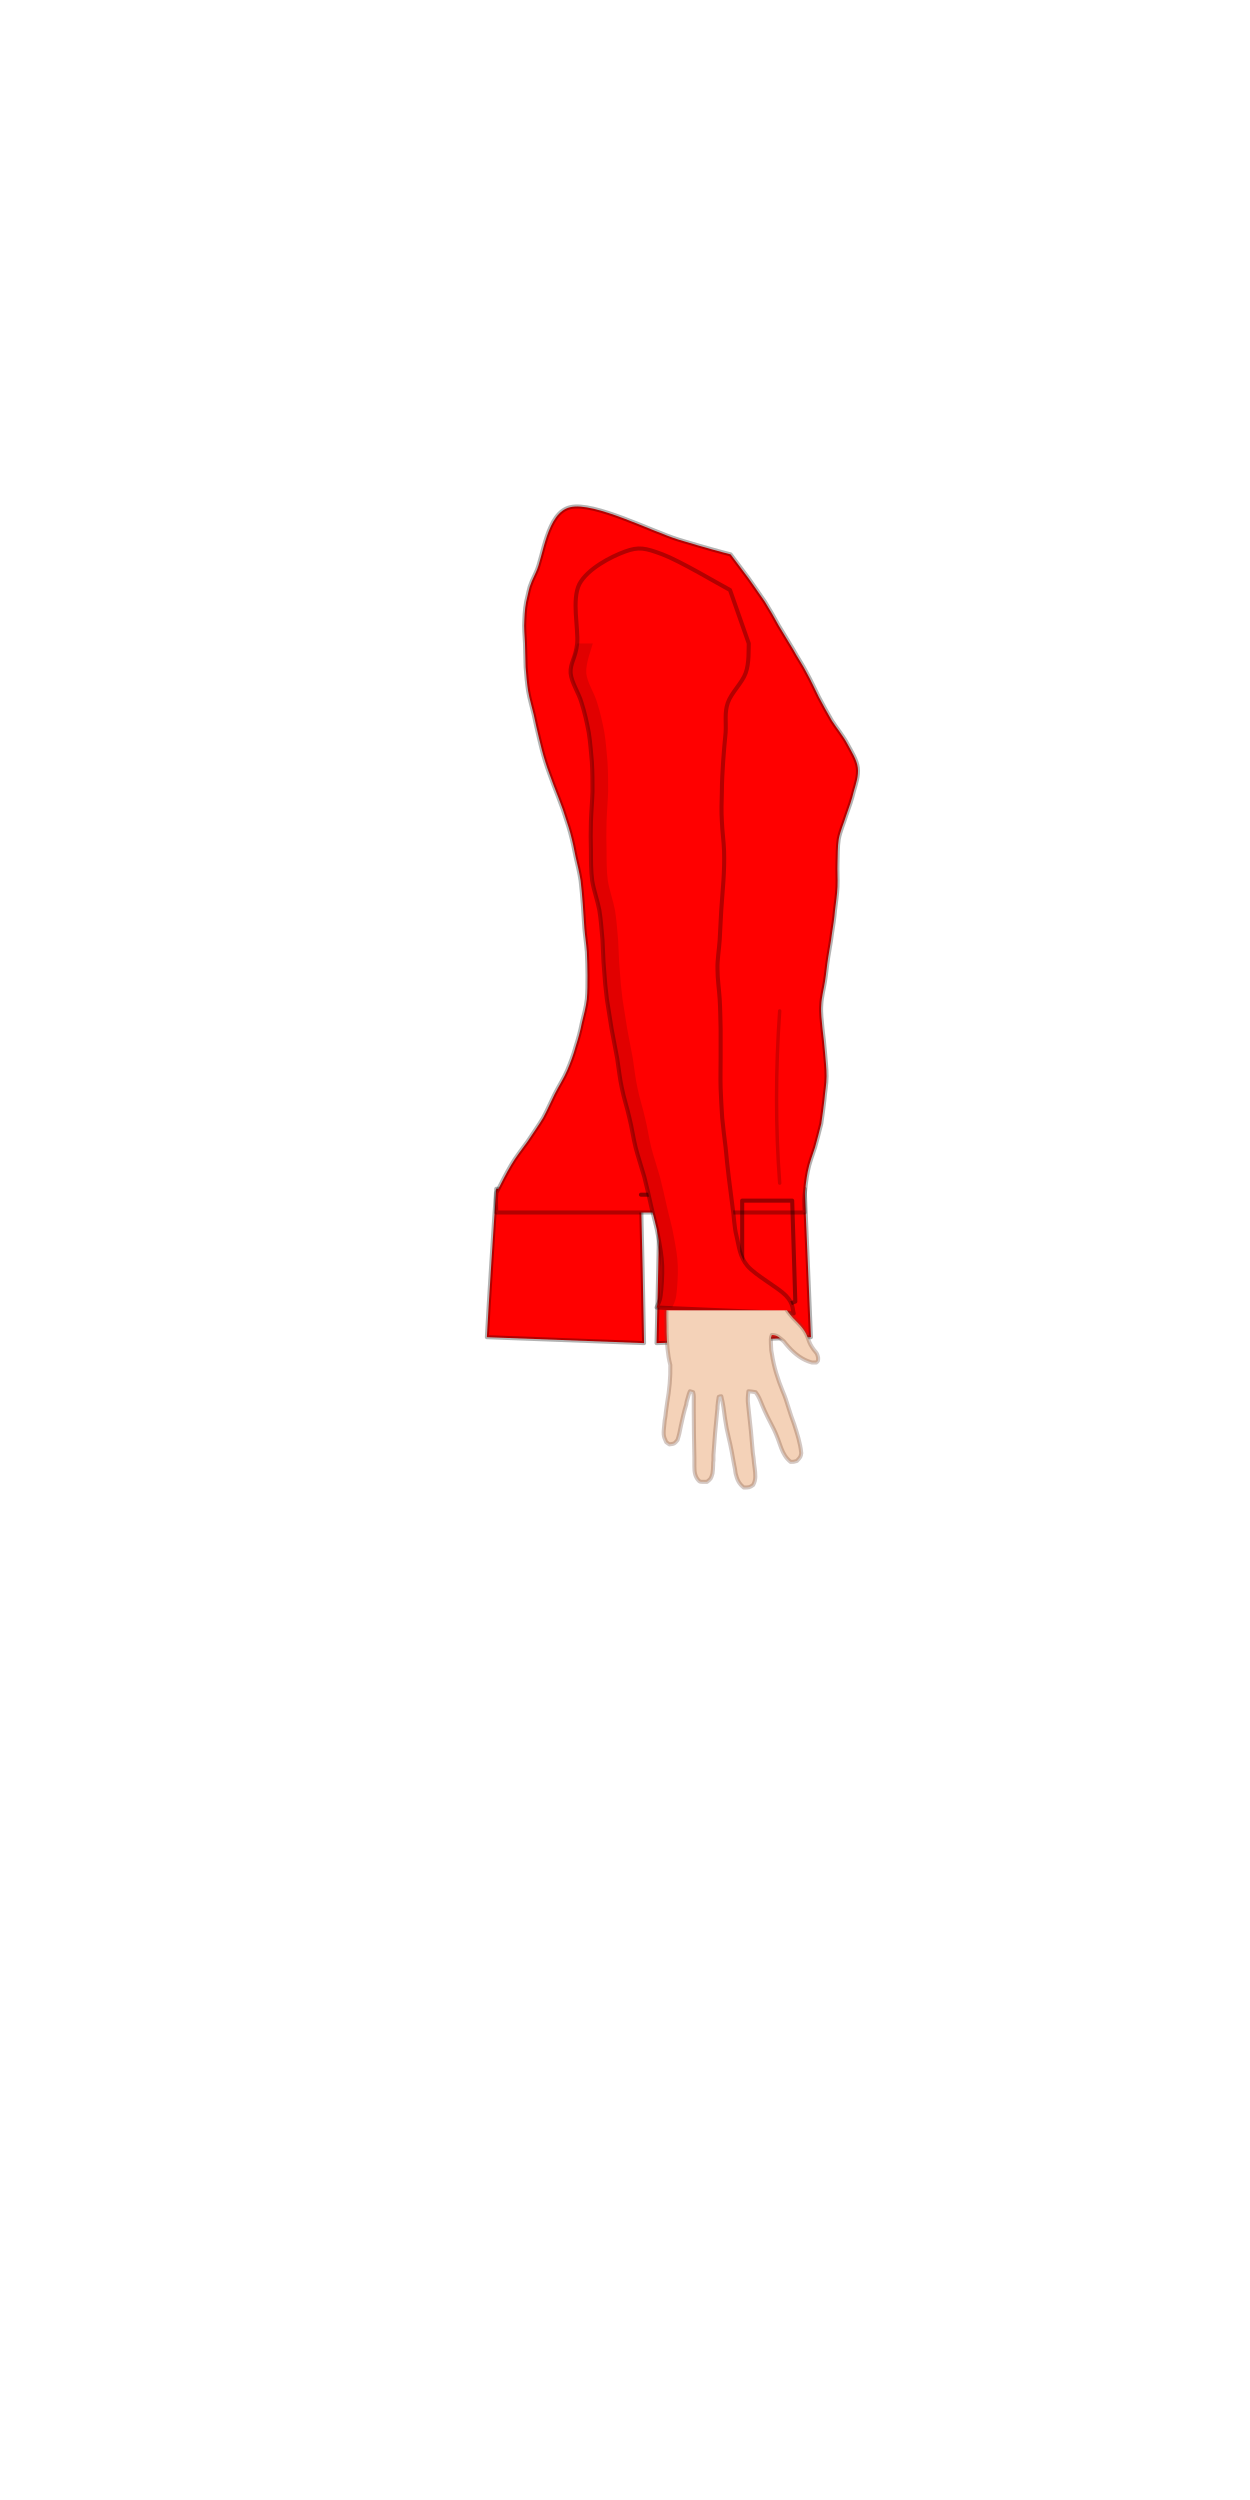
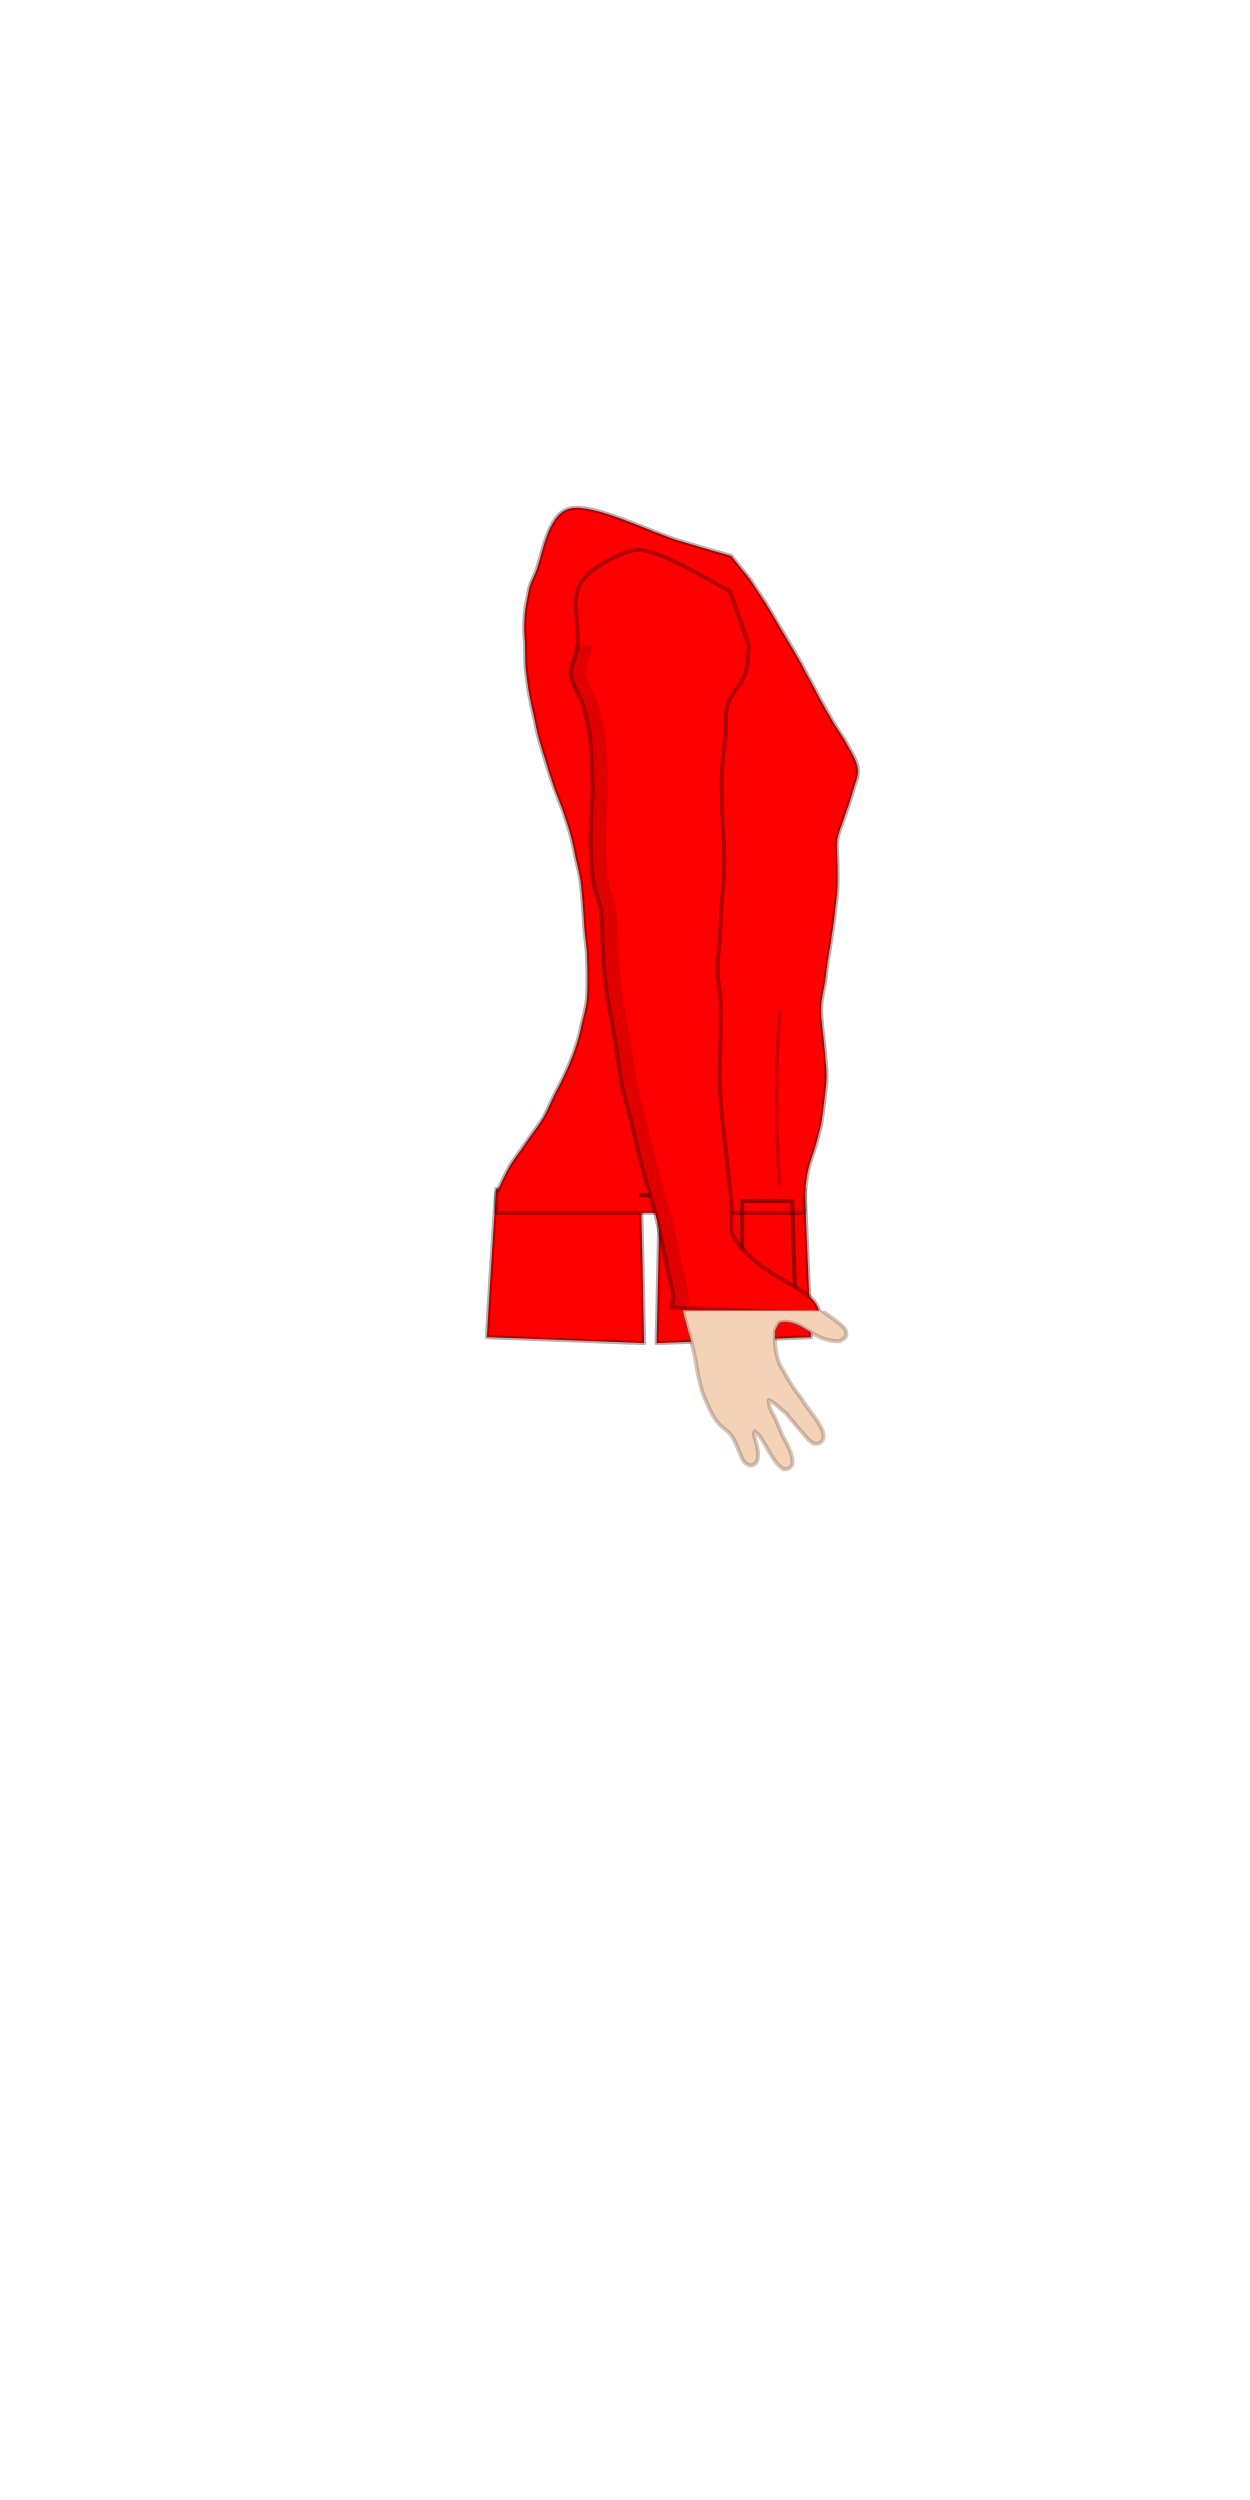
<svg xmlns="http://www.w3.org/2000/svg" viewBox="0 0 400 800">
  <g transform="matrix(-1 0 0 1 400 0)">
    <g id="ao_ba_ba_nu_trai_phai" stroke="#000" stroke-opacity="0.3" stroke-width="1.3" stroke-linejoin="round" stroke-linecap="round">
-       <path id="vat_sau_phai" d="M 194.9 382.3 C 194.7 390.2 194.0 421.9 193.9 429.8 L 244.2 427.9 C 243.8 420.0 241.8 388.3 241.2 380.4 Z" fill="#FF0000" />
-       <path id="vat_truoc_phai" d="M 142.5 380.4 C 142.2 388.3 140.8 420.0 140.5 427.9 L 189.9 429.8 C 189.7 421.9 189.0 390.2 188.9 382.3 Z" fill="#FF0000" />
-       <path id="than_ao_phai" d="M 166.2 177.4 C 169.0 176.7 174.2 175.3 182.8 172.7 C 191.3 170.1 209.9 160.5 217.5 162.3 C 225.1 164.0 226.2 178.4 228.5 183.1 C 230.8 187.9 230.6 188.2 231.2 190.7 C 231.9 193.3 232.1 195.7 232.2 198.3 C 232.4 200.9 232.1 203.3 232.0 205.9 C 231.9 208.5 231.9 210.9 231.8 213.5 C 231.6 216.0 231.4 218.5 231.0 221.1 C 230.6 223.6 229.8 226.1 229.2 228.7 C 228.7 231.2 228.1 233.7 227.5 236.3 C 226.9 238.8 226.3 241.3 225.5 243.8 C 224.7 246.4 223.7 248.9 222.8 251.4 C 221.8 254.0 220.8 256.5 219.9 259.0 C 219.1 261.6 218.2 264.0 217.5 266.6 C 216.8 269.2 216.3 271.6 215.8 274.2 C 215.2 276.8 214.6 279.2 214.2 281.8 C 213.9 284.3 213.7 286.8 213.5 289.4 C 213.3 291.9 213.2 294.4 213.0 297.0 C 212.8 299.5 212.4 302.0 212.2 304.6 C 212.1 307.1 212.0 309.6 212.0 312.1 C 212.0 314.7 212.0 317.2 212.2 319.7 C 212.5 322.3 213.2 324.8 213.8 327.3 C 214.3 329.9 215.0 332.4 215.8 334.9 C 216.5 337.5 217.4 339.9 218.5 342.5 C 219.6 345.1 221.2 347.5 222.5 350.1 C 223.8 352.7 224.8 355.1 226.2 357.7 C 227.7 360.2 229.5 362.7 231.2 365.3 C 233.0 367.8 235.0 370.3 236.5 372.9 C 238.0 375.4 239.7 378.8 240.5 380.4 C 241.3 382.1 241.1 381.1 241.2 382.3 C 241.4 383.6 241.2 387.1 241.2 388.0 L 142.5 388.0 C 142.5 387.1 142.7 384.5 142.5 382.3 C 142.3 380.2 142.0 377.3 141.5 374.8 C 141.0 372.2 140.0 369.7 139.2 367.2 C 138.5 364.6 137.8 362.1 137.2 359.6 C 136.8 357.0 136.5 354.5 136.2 352.0 C 136.0 349.4 135.5 347.0 135.5 344.4 C 135.5 341.8 135.8 339.4 136.0 336.8 C 136.2 334.2 136.5 331.8 136.8 329.2 C 137.0 326.7 137.4 324.2 137.2 321.6 C 137.1 319.1 136.4 316.6 136.0 314.0 C 135.6 311.5 135.4 309.0 135.0 306.5 C 134.6 303.9 134.1 301.4 133.8 298.9 C 133.4 296.3 133.0 293.8 132.8 291.3 C 132.5 288.7 132.1 286.2 132.0 283.7 C 131.9 281.1 132.1 278.7 132.0 276.1 C 131.9 273.5 132.0 271.1 131.6 268.5 C 131.1 265.9 130.0 263.5 129.2 260.9 C 128.3 258.4 127.4 255.9 126.8 253.3 C 126.1 250.8 125.2 248.3 125.5 245.7 C 125.8 243.2 127.4 240.7 128.8 238.1 C 130.1 235.6 132.2 233.1 133.8 230.6 C 135.3 228.0 136.7 225.5 138.0 223.0 C 139.3 220.4 140.4 217.9 141.8 215.4 C 143.1 212.8 144.8 210.4 146.2 207.8 C 147.8 205.2 149.2 202.8 150.8 200.2 C 152.2 197.6 153.6 195.2 155.2 192.6 C 156.9 190.1 159.6 186.3 160.5 185.0 Z" fill="#FF0000" />
-       <path id="xe_ta_phai" d="M 188.9 382.3 L 194.9 382.3" fill="none" stroke-opacity="0.45" />
-       <path id="tui_phai" d="M 146.5 384.2 L 162.5 384.2 L 162.5 416.5 Q 154.5 420.3 145.5 416.5 Z" fill="none" stroke-opacity="0.4" />
-       <path id="nep_ao_phai" d="M 150.5 323.5 Q 152.5 352.0 150.5 378.6" fill="none" stroke="#000" stroke-opacity="0.18" stroke-width="1.1" />
-       <path id="tay_ao_phai" d="M 166.4 188.8 C 170.0 186.9 182.4 179.5 188.0 177.4 C 193.6 175.3 195.6 174.9 200.0 176.5 C 204.4 178.1 212.0 182.0 214.6 186.9 C 217.1 191.9 214.9 201.1 215.3 205.9 C 215.8 210.6 217.6 212.2 217.4 215.4 C 217.1 218.5 214.8 221.7 213.9 224.9 C 212.9 228.0 212.2 231.2 211.6 234.4 C 211.1 237.5 210.9 240.7 210.6 243.8 C 210.4 247.0 210.4 250.2 210.4 253.3 C 210.5 256.5 210.8 259.7 210.9 262.8 C 211.0 265.9 211.0 269.2 210.9 272.3 C 210.9 275.4 210.9 278.7 210.5 281.8 C 210.0 284.9 208.8 288.1 208.2 291.3 C 207.7 294.4 207.5 297.6 207.2 300.8 C 207.0 303.9 207.0 307.1 206.7 310.2 C 206.5 313.4 206.2 316.6 205.8 319.7 C 205.3 322.9 204.8 326.1 204.3 329.2 C 203.7 332.4 203.1 335.6 202.5 338.7 C 202.0 341.8 201.7 345.1 201.0 348.2 C 200.4 351.3 199.3 354.5 198.6 357.7 C 197.8 360.8 197.4 364.0 196.6 367.2 C 195.8 370.3 194.7 373.5 193.8 376.7 C 193.0 379.8 192.3 383.0 191.6 386.1 C 190.9 389.3 189.9 392.5 189.4 395.6 C 188.8 398.8 188.2 402.0 188.1 405.1 C 188.0 408.2 188.3 412.4 188.6 414.6 C 188.9 416.8 189.7 417.7 189.9 418.4 L 146.0 420.3 C 146.4 419.3 146.0 417.2 148.5 414.6 C 151.0 412.0 158.1 408.2 160.8 405.1 C 163.4 402.0 163.5 398.8 164.3 395.6 C 165.1 392.5 165.1 389.3 165.6 386.1 C 166.0 383.0 166.4 379.8 166.8 376.7 C 167.2 373.5 167.5 370.3 167.8 367.2 C 168.2 364.0 168.6 360.8 168.9 357.7 C 169.1 354.5 169.3 351.3 169.4 348.2 C 169.5 345.1 169.4 341.8 169.4 338.7 C 169.4 335.6 169.4 332.4 169.4 329.2 C 169.5 326.1 169.5 322.9 169.7 319.7 C 169.9 316.6 170.4 313.4 170.4 310.2 C 170.5 307.1 169.9 303.9 169.7 300.8 C 169.5 297.6 169.4 294.4 169.2 291.3 C 169.0 288.1 168.7 284.9 168.5 281.8 C 168.3 278.7 168.2 275.4 168.3 272.3 C 168.4 269.2 168.9 265.9 169.0 262.8 C 169.2 259.7 169.1 256.5 169.0 253.3 C 169.0 250.2 168.8 247.0 168.6 243.8 C 168.4 240.7 168.1 237.5 167.8 234.4 C 167.6 231.2 168.2 228.0 167.1 224.9 C 166.0 221.7 162.5 218.5 161.4 215.4 C 160.2 212.2 160.5 207.5 160.4 205.9 Z" fill="#FF0000" />
-       <path id="bong_tay_phai" d="M 210.3 205.9 C 210.7 207.5 212.6 212.2 212.4 215.4 C 212.1 218.5 209.8 221.7 208.9 224.9 C 207.9 228.0 207.2 231.2 206.6 234.4 C 206.1 237.5 205.9 240.7 205.6 243.8 C 205.4 247.0 205.4 250.2 205.4 253.3 C 205.5 256.5 205.8 259.7 205.9 262.8 C 206.0 265.9 206.0 269.2 205.9 272.3 C 205.9 275.4 205.9 278.7 205.5 281.8 C 205.0 284.9 203.8 288.1 203.2 291.3 C 202.7 294.4 202.5 297.6 202.2 300.8 C 202.0 303.9 202.0 307.1 201.7 310.2 C 201.5 313.4 201.2 316.6 200.8 319.7 C 200.3 322.9 199.8 326.1 199.3 329.2 C 198.7 332.4 198.1 335.6 197.5 338.7 C 197.0 341.8 196.7 345.1 196.0 348.2 C 195.4 351.3 194.3 354.5 193.6 357.7 C 192.8 360.8 192.4 364.0 191.6 367.2 C 190.8 370.3 189.7 373.5 188.8 376.7 C 188.0 379.8 187.3 383.0 186.6 386.1 C 185.9 389.3 184.9 392.5 184.4 395.6 C 183.8 398.8 183.2 402.0 183.1 405.1 C 183.0 408.2 183.3 412.4 183.6 414.6 C 183.9 416.8 184.7 417.7 184.9 418.4 L 189.9 418.4 C 189.7 417.7 188.9 416.8 188.6 414.6 C 188.3 412.4 188.0 408.2 188.1 405.1 C 188.2 402.0 188.8 398.8 189.4 395.6 C 189.9 392.5 190.9 389.3 191.6 386.1 C 192.3 383.0 193.0 379.8 193.8 376.7 C 194.7 373.5 195.8 370.3 196.6 367.2 C 197.4 364.0 197.8 360.8 198.6 357.7 C 199.3 354.5 200.4 351.3 201.0 348.2 C 201.7 345.1 202.0 341.8 202.5 338.7 C 203.1 335.6 203.7 332.4 204.3 329.2 C 204.8 326.1 205.3 322.9 205.8 319.7 C 206.2 316.6 206.5 313.4 206.7 310.2 C 207.0 307.1 207.0 303.9 207.2 300.8 C 207.5 297.6 207.7 294.4 208.2 291.3 C 208.8 288.1 210.0 284.9 210.5 281.8 C 210.9 278.7 210.9 275.4 210.9 272.3 C 211.0 269.2 211.0 265.9 210.9 262.8 C 210.8 259.7 210.5 256.5 210.4 253.3 C 210.4 250.2 210.4 247.0 210.6 243.8 C 210.9 240.7 211.1 237.5 211.6 234.4 C 212.2 231.2 212.9 228.0 213.9 224.9 C 214.8 221.7 217.1 218.5 217.4 215.4 C 217.6 212.2 215.7 207.5 215.3 205.9 Z" fill="#000" fill-opacity="0.12" stroke="none" />
+       <path id="vat_sau_phai" d="M 194.9 382.4 C 194.7 390.3 194.0 421.9 193.9 429.8 L 244.2 427.9 C 243.8 420.0 241.8 388.4 241.2 380.5 Z" fill="#FF0000" />
+       <path id="vat_truoc_phai" d="M 142.5 380.5 C 142.2 388.4 140.8 420.0 140.5 427.9 L 189.9 429.8 C 189.7 421.9 189.0 390.3 188.9 382.4 Z" fill="#FF0000" />
+       <path id="than_ao_phai" d="M 166.0 177.9 C 168.8 177.1 173.9 175.7 182.5 173.1 C 191.1 170.6 209.8 161.0 217.5 162.7 C 225.2 164.4 226.5 178.8 228.8 183.6 C 231.0 188.3 230.7 188.6 231.2 191.1 C 231.8 193.7 232.1 196.1 232.2 198.7 C 232.4 201.3 232.1 203.7 232.0 206.3 C 231.9 208.8 232.0 211.3 231.8 213.9 C 231.5 216.4 231.2 218.9 230.8 221.4 C 230.3 224.0 229.8 226.5 229.2 229.0 C 228.7 231.6 228.2 234.0 227.5 236.6 C 226.8 239.1 226.0 241.6 225.2 244.2 C 224.5 246.7 223.6 249.2 222.8 251.7 C 221.9 254.3 220.8 256.8 219.9 259.3 C 219.1 261.9 218.2 264.3 217.5 266.9 C 216.8 269.5 216.3 271.9 215.8 274.5 C 215.2 277.0 214.6 279.5 214.2 282.0 C 213.9 284.6 213.7 287.1 213.5 289.6 C 213.3 292.2 213.2 294.6 213.0 297.2 C 212.8 299.8 212.4 302.2 212.2 304.8 C 212.1 307.3 212.0 309.8 212.0 312.4 C 212.0 314.9 212.0 317.4 212.2 319.9 C 212.5 322.5 213.2 325.0 213.8 327.5 C 214.3 330.1 214.9 332.5 215.8 335.1 C 216.6 337.6 217.6 340.1 218.8 342.7 C 219.9 345.2 221.2 347.7 222.5 350.2 C 223.8 352.8 224.8 355.3 226.2 357.8 C 227.8 360.4 229.8 362.8 231.5 365.4 C 233.2 368.0 235.2 370.4 236.8 373.0 C 238.2 375.5 239.8 378.9 240.5 380.5 C 241.2 382.2 241.1 381.2 241.2 382.4 C 241.4 383.7 241.2 387.2 241.2 388.1 L 142.5 388.1 C 142.5 387.2 142.7 384.6 142.5 382.4 C 142.3 380.3 142.0 377.4 141.5 374.9 C 141.0 372.3 140.0 369.8 139.2 367.3 C 138.5 364.7 137.8 362.3 137.2 359.7 C 136.8 357.2 136.5 354.7 136.2 352.1 C 136.0 349.6 135.5 347.1 135.5 344.6 C 135.5 342.0 135.8 339.5 136.0 337.0 C 136.2 334.4 136.5 332.0 136.8 329.4 C 137.0 326.8 137.4 324.4 137.2 321.8 C 137.1 319.3 136.4 316.8 136.0 314.3 C 135.6 311.7 135.4 309.2 135.0 306.7 C 134.6 304.1 134.1 301.7 133.8 299.1 C 133.4 296.5 133.0 294.1 132.8 291.5 C 132.5 289.0 132.1 286.5 132.0 283.9 C 131.9 281.4 132.0 278.9 132.0 276.4 C 132.0 273.8 132.4 271.3 132.1 268.8 C 131.7 266.2 130.5 263.8 129.7 261.2 C 128.8 258.7 127.9 256.2 127.2 253.6 C 126.6 251.1 125.2 248.6 125.5 246.1 C 125.8 243.5 127.4 241.0 128.8 238.5 C 130.1 235.9 132.0 233.5 133.5 230.9 C 135.0 228.3 136.4 225.9 137.8 223.3 C 139.1 220.8 140.4 218.3 141.8 215.8 C 143.1 213.2 144.5 210.7 146.0 208.2 C 147.5 205.6 149.0 203.2 150.5 200.6 C 152.0 198.0 153.4 195.6 155.0 193.0 C 156.6 190.5 159.2 186.7 160.0 185.4 Z" fill="#FF0000" />
+       <path id="xe_ta_phai" d="M 188.9 382.4 L 194.9 382.4" fill="none" stroke-opacity="0.45" />
+       <path id="tui_phai" d="M 146.5 384.3 L 162.5 384.3 L 162.5 416.5 Q 154.5 420.3 145.5 416.5 Z" fill="none" stroke-opacity="0.4" />
+       <path id="nep_ao_phai" d="M 150.5 323.7 Q 152.5 352.1 150.5 378.7" fill="none" stroke="#000" stroke-opacity="0.18" stroke-width="1.1" />
+       <path id="tay_ao_phai" d="M 166.4 189.2 C 170.0 187.3 182.5 180.0 188.1 177.9 C 193.7 175.8 195.7 175.3 200.1 176.9 C 204.5 178.5 212.1 182.4 214.6 187.3 C 217.1 192.3 214.6 201.5 215.1 206.3 C 215.6 211.0 217.6 212.6 217.4 215.8 C 217.1 218.9 214.6 222.1 213.6 225.2 C 212.6 228.3 211.9 231.6 211.4 234.7 C 210.9 237.8 210.8 241.0 210.6 244.2 C 210.5 247.3 210.4 250.5 210.4 253.6 C 210.5 256.8 210.8 260.0 210.9 263.1 C 211.0 266.2 211.1 269.5 210.9 272.6 C 210.8 275.7 210.7 278.9 210.2 282.0 C 209.7 285.2 208.2 288.4 207.7 291.5 C 207.2 294.6 207.4 297.9 207.2 301.0 C 207.1 304.1 207.0 307.3 206.7 310.5 C 206.5 313.6 206.0 316.8 205.5 319.9 C 205.0 323.1 204.3 326.3 203.8 329.4 C 203.2 332.5 202.8 335.7 202.3 338.9 C 201.8 342.0 201.5 345.2 200.8 348.3 C 200.1 351.5 199.1 354.7 198.3 357.8 C 197.5 360.9 196.9 364.2 196.1 367.3 C 195.3 370.4 194.5 373.6 193.6 376.8 C 192.7 379.9 191.7 383.1 190.9 386.2 C 190.0 389.4 189.3 392.6 188.6 395.7 C 187.9 398.8 187.3 402.0 186.6 405.2 C 186.0 408.3 184.8 412.5 184.6 414.6 C 184.4 416.8 185.3 417.8 185.4 418.4 L 137.5 420.3 C 138.1 419.4 138.1 417.2 141.3 414.6 C 144.4 412.1 152.3 408.3 156.3 405.2 C 160.3 402.0 163.7 398.8 165.3 395.7 C 166.9 392.6 165.6 389.4 165.8 386.2 C 166.1 383.1 166.5 379.9 166.8 376.8 C 167.2 373.6 167.5 370.4 167.8 367.3 C 168.2 364.2 168.6 360.9 168.9 357.8 C 169.2 354.7 169.5 351.5 169.6 348.3 C 169.8 345.2 169.7 342.0 169.6 338.9 C 169.6 335.7 169.4 332.5 169.4 329.4 C 169.4 326.3 169.3 323.1 169.4 319.9 C 169.6 316.8 170.4 313.6 170.4 310.5 C 170.5 307.3 169.9 304.1 169.7 301.0 C 169.5 297.9 169.4 294.6 169.2 291.5 C 169.0 288.4 168.7 285.2 168.5 282.0 C 168.3 278.9 168.2 275.7 168.3 272.6 C 168.3 269.5 168.7 266.2 168.8 263.1 C 168.9 260.0 169.0 256.8 169.0 253.6 C 169.1 250.5 169.0 247.3 168.8 244.2 C 168.6 241.0 168.1 237.8 167.8 234.7 C 167.5 231.6 168.1 228.3 167.1 225.2 C 166.1 222.1 162.7 218.9 161.6 215.8 C 160.5 212.6 160.6 207.9 160.4 206.3 Z" fill="#FF0000" />
+       <path id="bong_tay_phai" d="M 210.1 206.3 C 210.5 207.9 212.6 212.6 212.4 215.8 C 212.1 218.9 209.6 222.1 208.6 225.2 C 207.6 228.3 206.9 231.6 206.4 234.7 C 205.9 237.8 205.8 241.0 205.6 244.2 C 205.5 247.3 205.4 250.5 205.4 253.6 C 205.5 256.8 205.8 260.0 205.9 263.1 C 206.0 266.2 206.1 269.5 205.9 272.6 C 205.8 275.7 205.7 278.9 205.2 282.0 C 204.7 285.2 203.2 288.4 202.7 291.5 C 202.2 294.6 202.4 297.9 202.2 301.0 C 202.1 304.1 202.0 307.3 201.7 310.5 C 201.5 313.6 201.0 316.8 200.5 319.9 C 200.0 323.1 199.3 326.3 198.8 329.4 C 198.2 332.5 197.8 335.7 197.3 338.9 C 196.8 342.0 196.5 345.2 195.8 348.3 C 195.1 351.5 194.1 354.7 193.3 357.8 C 192.5 360.9 191.9 364.2 191.1 367.3 C 190.3 370.4 189.5 373.6 188.6 376.8 C 187.7 379.9 186.7 383.1 185.9 386.2 C 185.0 389.4 184.3 392.6 183.6 395.7 C 182.9 398.8 182.3 402.0 181.6 405.2 C 181.0 408.3 179.8 412.5 179.6 414.6 C 179.4 416.8 180.3 417.8 180.4 418.4 L 185.4 418.4 C 185.3 417.8 184.4 416.8 184.6 414.6 C 184.8 412.5 186.0 408.3 186.6 405.2 C 187.3 402.0 187.9 398.8 188.6 395.7 C 189.3 392.6 190.0 389.4 190.9 386.2 C 191.7 383.1 192.7 379.9 193.6 376.8 C 194.5 373.6 195.3 370.4 196.1 367.3 C 196.9 364.2 197.5 360.9 198.3 357.8 C 199.1 354.7 200.1 351.5 200.8 348.3 C 201.5 345.2 201.8 342.0 202.3 338.9 C 202.8 335.7 203.2 332.5 203.8 329.4 C 204.3 326.3 205.0 323.1 205.5 319.9 C 206.0 316.8 206.5 313.6 206.7 310.5 C 207.0 307.3 207.1 304.1 207.2 301.0 C 207.4 297.9 207.2 294.6 207.7 291.5 C 208.2 288.4 209.7 285.2 210.2 282.0 C 210.7 278.9 210.8 275.7 210.9 272.6 C 211.1 269.5 211.0 266.2 210.9 263.1 C 210.8 260.0 210.5 256.8 210.4 253.6 C 210.4 250.5 210.5 247.3 210.6 244.2 C 210.8 241.0 210.9 237.8 211.4 234.7 C 211.9 231.6 212.6 228.3 213.6 225.2 C 214.6 222.1 217.1 218.9 217.4 215.8 C 217.6 212.6 215.5 207.9 215.1 206.3 Z" fill="#000" fill-opacity="0.12" stroke="none" />
      <clipPath id="cat_tay_ba_ba_nu_phai">
-         <rect x="0" y="419.3" width="400" height="380.7" />
+         <rect x="0" y="419.4" width="400" height="380.6" />
      </clipPath>
      <g id="ban_tay_phai" clip-path="url(#cat_tay_ba_ba_nu_phai)" stroke="#6E4636" stroke-width="1.3" stroke-linejoin="round">
-         <path d="M 203.2 184.5 C 205.9 186.7 208.3 189.0 209.0 192.6 C 209.0 193.8 209.0 193.8 208.5 195.2 C 208.6 195.6 208.7 195.9 208.8 196.2 C 210.5 196.0 210.5 196.0 212.2 195.2 C 212.7 195.3 213.1 195.4 213.5 195.5 C 213.6 201.2 213.3 206.6 212.4 212.2 C 212.2 213.8 212.2 213.8 212.2 215.2 C 213.2 215.1 214.1 214.9 215.0 214.8 C 215.4 216.3 214.5 217.3 213.8 218.8 C 212.4 222.2 211.6 225.7 210.8 229.2 C 210.8 229.5 210.8 229.5 210.4 230.8 C 208.9 237.3 208.4 243.8 208.4 250.6 C 208.4 250.7 208.4 250.7 208.4 251.7 C 208.4 253.6 208.5 255.4 208.6 257.3 C 208.8 260.6 208.8 263.9 208.8 267.2 C 208.8 267.8 208.8 268.4 208.8 269.1 C 208.8 285.0 208.8 285.0 205.8 292.0 C 205.2 294.7 204.9 297.1 205.0 299.8 C 205.1 306.2 204.7 312.4 203.7 318.8 C 203.7 319.3 203.6 319.8 203.5 320.4 C 202.7 325.6 201.8 330.9 200.9 336.1 C 200.7 337.7 200.4 339.3 200.1 340.8 C 199.3 345.9 198.3 350.8 197.0 355.7 C 196.5 357.8 196.0 359.9 195.6 362.1 C 195.0 365.6 194.0 368.9 193.0 372.2 C 184.9 399.4 184.9 399.4 186.4 412.8 C 186.8 416.7 186.8 420.6 186.7 424.5 C 186.7 425.1 186.7 425.6 186.7 426.2 C 186.6 429.8 186.4 433.3 185.5 436.8 C 185.4 440.8 185.8 444.8 186.5 448.8 C 186.6 449.8 186.8 450.7 186.9 451.7 C 187.0 452.7 187.1 453.7 187.3 454.6 C 187.8 459.3 187.8 459.3 186.8 461.5 C 186.4 461.8 186.1 462.0 185.8 462.2 C 184.2 462.0 184.2 462.0 183.2 460.8 C 182.7 459.3 182.4 457.8 182.1 456.2 C 181.6 453.9 181.1 451.6 180.4 449.4 C 180.4 449.0 180.3 448.7 180.2 448.3 C 179.5 445.8 179.5 445.8 179.2 445.2 C 178.9 445.3 178.6 445.4 178.2 445.5 C 177.9 446.5 178.0 447.4 178.0 448.4 C 178.0 448.9 178.0 449.4 178.0 449.8 C 178.0 450.3 178.0 450.8 178.0 451.3 C 178.0 456.4 177.9 461.4 177.8 466.5 C 177.8 467.4 177.8 468.4 177.8 469.3 C 177.8 471.1 177.6 472.7 176.2 474.0 C 175.8 474.2 175.8 474.2 173.8 474.2 C 172.5 473.2 172.5 473.2 172.0 471.5 C 171.9 470.6 171.8 469.8 171.8 468.9 C 171.8 468.4 171.8 467.8 171.7 467.3 C 171.7 466.7 171.7 466.2 171.7 465.6 C 171.4 460.9 171.0 456.2 170.5 451.5 C 170.4 451.0 170.4 450.6 170.4 450.1 C 170.3 449.0 170.2 448.0 170.0 447.0 C 169.8 446.9 169.5 446.8 169.2 446.8 C 168.6 449.1 168.3 451.5 168.0 453.9 C 167.7 456.0 167.3 458.1 166.8 460.1 C 166.1 462.9 165.6 465.8 165.1 468.6 C 165.0 469.1 164.9 469.6 164.8 470.1 C 164.7 470.6 164.7 471.1 164.6 471.5 C 164.1 473.5 163.6 474.7 162.0 476.0 C 160.2 476.0 160.2 476.0 159.0 475.2 C 158.0 473.4 158.3 471.7 158.5 469.8 C 158.6 469.3 158.6 468.8 158.7 468.3 C 158.8 467.2 158.9 466.0 159.1 464.9 C 159.3 462.6 159.5 460.3 159.7 458.0 C 160.0 455.2 160.3 452.4 160.6 449.5 C 160.8 448.1 160.7 446.7 160.5 445.2 C 159.4 445.3 159.4 445.3 158.2 445.5 C 157.2 446.8 156.8 447.9 156.2 449.4 C 155.1 452.1 153.7 454.8 152.3 457.5 C 151.4 459.4 150.7 461.4 150.0 463.4 C 149.3 465.2 148.5 466.6 147.0 467.8 C 146.0 467.8 146.0 467.8 145.0 467.5 C 143.8 466.2 143.8 466.2 143.6 465.0 C 143.9 461.8 144.9 458.8 145.9 455.7 C 146.2 454.8 146.6 453.8 146.9 452.9 C 148.7 447.2 148.7 447.2 149.5 445.3 C 151.1 441.4 152.4 437.4 153.0 433.2 C 153.1 432.9 153.1 432.5 153.2 432.1 C 153.4 428.2 153.4 428.2 153.0 427.2 C 151.2 427.2 150.6 428.1 149.2 429.2 C 148.7 429.9 148.1 430.5 147.6 431.1 C 145.6 433.3 143.2 435.2 140.2 436.0 C 139.8 436.0 139.2 436.0 138.8 436.0 C 138.2 435.5 138.2 435.5 138.2 434.5 C 138.5 433.2 138.5 433.2 139.6 431.9 C 140.6 430.5 140.9 429.9 141.4 428.4 C 142.2 425.9 143.6 424.4 145.4 422.6 C 147.2 420.9 148.4 419.0 149.8 417.0 C 151.7 414.3 153.6 412.2 156.3 410.4 C 156.8 410.1 157.2 409.8 157.6 409.5 C 158.3 409.0 159.1 408.5 159.9 408.0 C 163.4 405.6 165.6 403.2 166.8 399.0 C 166.9 398.2 167.0 397.4 167.1 396.6 C 167.2 396.1 167.2 395.6 167.3 395.1 C 167.7 392.3 168.0 389.6 168.3 386.8 C 169.2 379.6 169.2 379.6 169.6 376.8 C 171.2 364.5 172.6 352.0 172.2 339.6 C 171.8 322.5 171.8 322.5 172.8 316.6 C 173.6 311.6 172.8 306.2 172.4 301.2 C 172.2 298.7 172.1 296.1 172.0 293.6 C 171.8 290.7 171.6 287.9 171.2 285.0 C 171.0 281.4 170.9 277.8 170.9 274.2 C 170.9 273.9 170.9 273.9 170.9 272.5 C 170.9 269.3 171.1 266.2 171.6 263.0 C 172.8 254.3 171.3 244.9 170.4 236.3 C 170.1 232.2 169.8 228.2 169.7 224.2 C 169.6 221.1 169.6 221.1 168.5 220.0 C 167.3 219.2 166.0 218.5 164.8 217.8 C 164.4 217.5 164.1 217.2 163.8 217.0 C 163.8 215.8 163.8 215.8 164.5 214.8 C 164.5 212.7 163.9 210.9 163.3 209.0 C 163.0 208.0 163.0 208.0 163.0 206.0 C 164.1 205.0 165.0 204.5 166.3 204.0 C 166.7 203.8 167.1 203.7 167.5 203.5 C 167.8 201.8 167.8 200.2 167.8 198.5 C 167.8 198.2 167.8 197.8 167.8 197.4 C 167.8 194.9 167.8 194.9 167.2 193.8 C 167.3 190.0 169.4 187.9 171.9 185.3 C 180.8 178.6 193.9 178.8 203.2 184.5 Z" fill="#F4D2B8" />
+         <path d="M 203.8 184.2 C 206.6 186.5 208.4 189.1 209.0 192.7 C 209.2 194.0 209.2 194.0 210.0 194.8 C 210.4 194.9 210.8 195.0 211.2 195.1 C 212.5 195.5 212.5 195.5 213.2 196.2 C 213.7 197.8 213.5 199.4 213.4 201.1 C 213.4 201.5 213.4 201.8 213.4 202.2 C 213.3 204.8 213.1 207.3 212.7 209.9 C 212.4 211.7 212.4 212.6 213.2 214.2 C 213.6 214.6 213.9 214.9 214.2 215.2 C 214.5 216.9 214.3 217.4 213.7 218.9 C 212.3 222.3 211.5 225.8 210.7 229.3 C 210.5 230.2 210.3 231.0 210.1 231.9 C 209.4 234.9 209.0 237.9 208.8 241.0 C 208.7 241.6 208.7 242.2 208.6 242.8 C 208.5 245.2 208.5 247.5 208.5 249.8 C 208.5 250.2 208.5 250.6 208.5 251.1 C 208.5 253.1 208.5 255.1 208.6 257.1 C 208.8 260.2 208.8 263.3 208.8 266.4 C 208.8 267.0 208.8 267.6 208.8 268.2 C 208.8 276.3 208.3 283.8 205.9 291.6 C 205.3 293.4 205.2 294.9 205.1 296.8 C 205.1 297.4 205.1 297.9 205.1 298.5 C 205.0 299.7 205.0 300.9 204.9 302.1 C 204.8 307.7 204.4 313.2 203.5 318.8 C 203.4 319.3 203.3 319.8 203.2 320.3 C 202.5 325.1 201.7 330.0 200.8 334.8 C 200.4 336.9 200.1 338.9 199.8 340.9 C 198.7 347.5 197.2 353.9 195.6 360.3 C 195.3 361.6 194.9 363.0 194.6 364.3 C 193.2 370.3 191.5 376.2 189.9 382.2 C 188.2 388.4 186.6 394.6 185.4 400.9 C 184.9 403.7 184.2 406.5 183.5 409.2 C 182.9 411.4 182.6 413.4 182.2 415.6 C 181.7 419.1 180.7 422.4 179.8 425.7 C 178.6 429.8 177.6 433.7 177.0 437.9 C 176.4 441.5 175.6 445.1 174.0 448.5 C 173.8 448.9 173.7 449.2 173.6 449.5 C 172.1 452.7 170.7 455.6 167.7 457.6 C 165.3 459.4 164.6 461.9 163.5 464.5 C 162.0 468.0 162.0 468.0 160.0 469.0 C 158.8 468.8 158.8 468.8 157.8 467.8 C 156.9 465.2 157.8 462.6 158.5 460.1 C 158.8 459.0 158.8 459.0 158.5 458.0 C 157.2 459.0 156.7 459.8 155.9 461.1 C 155.7 461.5 155.4 461.9 155.2 462.3 C 154.6 463.3 154.0 464.4 153.4 465.4 C 152.2 467.4 151.2 468.9 149.2 470.2 C 147.5 470.0 147.5 470.0 146.5 468.8 C 146.0 465.4 148.1 462.4 149.6 459.4 C 150.2 457.9 150.9 456.4 151.5 454.9 C 151.9 453.9 152.4 452.9 153.0 451.9 C 153.7 450.4 154.0 449.5 154.0 448.0 C 152.3 448.8 151.1 450.0 149.8 451.2 C 149.3 451.6 148.9 451.9 148.5 452.2 C 147.8 453.1 147.0 454.1 146.2 455.0 C 145.2 456.2 144.2 457.4 143.2 458.5 C 142.8 459.0 142.4 459.4 142.0 459.9 C 141.0 461.0 141.0 461.0 139.5 462.0 C 138.0 462.0 138.0 462.0 136.8 461.0 C 136.2 459.4 136.5 458.4 137.2 456.9 C 138.2 454.9 139.6 453.1 140.9 451.4 C 141.8 450.2 141.8 450.2 142.7 448.9 C 143.4 447.6 144.2 446.6 145.1 445.5 C 146.5 443.6 147.6 441.8 148.7 439.8 C 149.2 438.8 149.2 438.8 150.1 437.4 C 151.9 434.1 152.2 429.5 152.0 425.8 C 151.2 424.0 151.2 424.0 150.5 423.2 C 148.2 422.5 146.2 423.3 144.0 424.2 C 142.4 425.1 140.8 426.1 139.2 427.1 C 136.7 428.5 134.4 429.2 131.5 429.2 C 130.0 428.5 130.0 428.5 129.2 427.5 C 129.2 425.8 129.2 425.8 130.0 424.8 C 131.0 423.8 132.0 423.0 133.1 422.2 C 133.5 421.9 133.9 421.6 134.3 421.3 C 134.7 421.1 135.1 420.8 135.5 420.5 C 135.7 420.4 135.7 420.4 136.5 419.8 C 138.2 418.6 140.0 417.4 141.8 416.4 C 144.4 414.8 146.8 412.9 149.1 410.8 C 152.1 408.0 155.4 406.4 159.3 405.1 C 165.0 403.2 165.0 403.2 166.7 400.4 C 167.9 397.5 168.2 394.6 168.3 391.5 C 168.6 385.2 169.4 378.9 170.1 372.6 C 170.8 367.1 171.3 361.5 171.8 356.0 C 171.8 355.6 171.8 355.1 171.9 354.6 C 172.4 348.4 172.6 342.4 172.4 336.2 C 172.2 332.6 172.2 328.9 172.2 325.3 C 172.2 324.7 172.2 324.2 172.2 323.6 C 172.2 321.3 172.2 319.1 172.5 316.9 C 172.8 314.9 172.8 312.9 172.8 310.9 C 172.8 310.5 172.8 310.1 172.8 309.7 C 172.8 301.3 172.2 292.8 171.3 284.4 C 171.0 280.8 170.9 277.1 170.9 273.4 C 170.9 272.8 170.9 272.2 170.9 271.6 C 170.9 268.4 171.1 265.2 171.6 261.9 C 172.6 253.3 171.3 244.2 170.4 235.6 C 170.1 232.6 169.9 229.7 169.8 226.7 C 169.6 222.6 169.6 222.6 168.5 220.9 C 167.5 220.0 166.5 219.2 165.5 218.5 C 164.4 217.1 164.4 216.8 164.4 215.2 C 164.3 213.6 164.2 212.2 163.7 210.6 C 163.1 208.1 163.1 208.1 163.5 206.5 C 164.8 205.0 164.8 205.0 165.9 204.2 C 167.1 203.2 167.3 202.7 167.8 201.2 C 167.8 200.5 167.8 199.7 167.8 198.9 C 167.9 196.1 168.7 193.8 169.8 191.2 C 169.9 190.7 170.2 190.2 170.3 189.6 C 172.6 184.9 176.8 182.6 181.4 180.9 C 189.2 178.9 197.1 179.7 203.8 184.2 Z" fill="#F4D2B8" />
        <path fill="#DEA585" fill-opacity="0.4" stroke="none" d="" />
      </g>
    </g>
  </g>
</svg>
